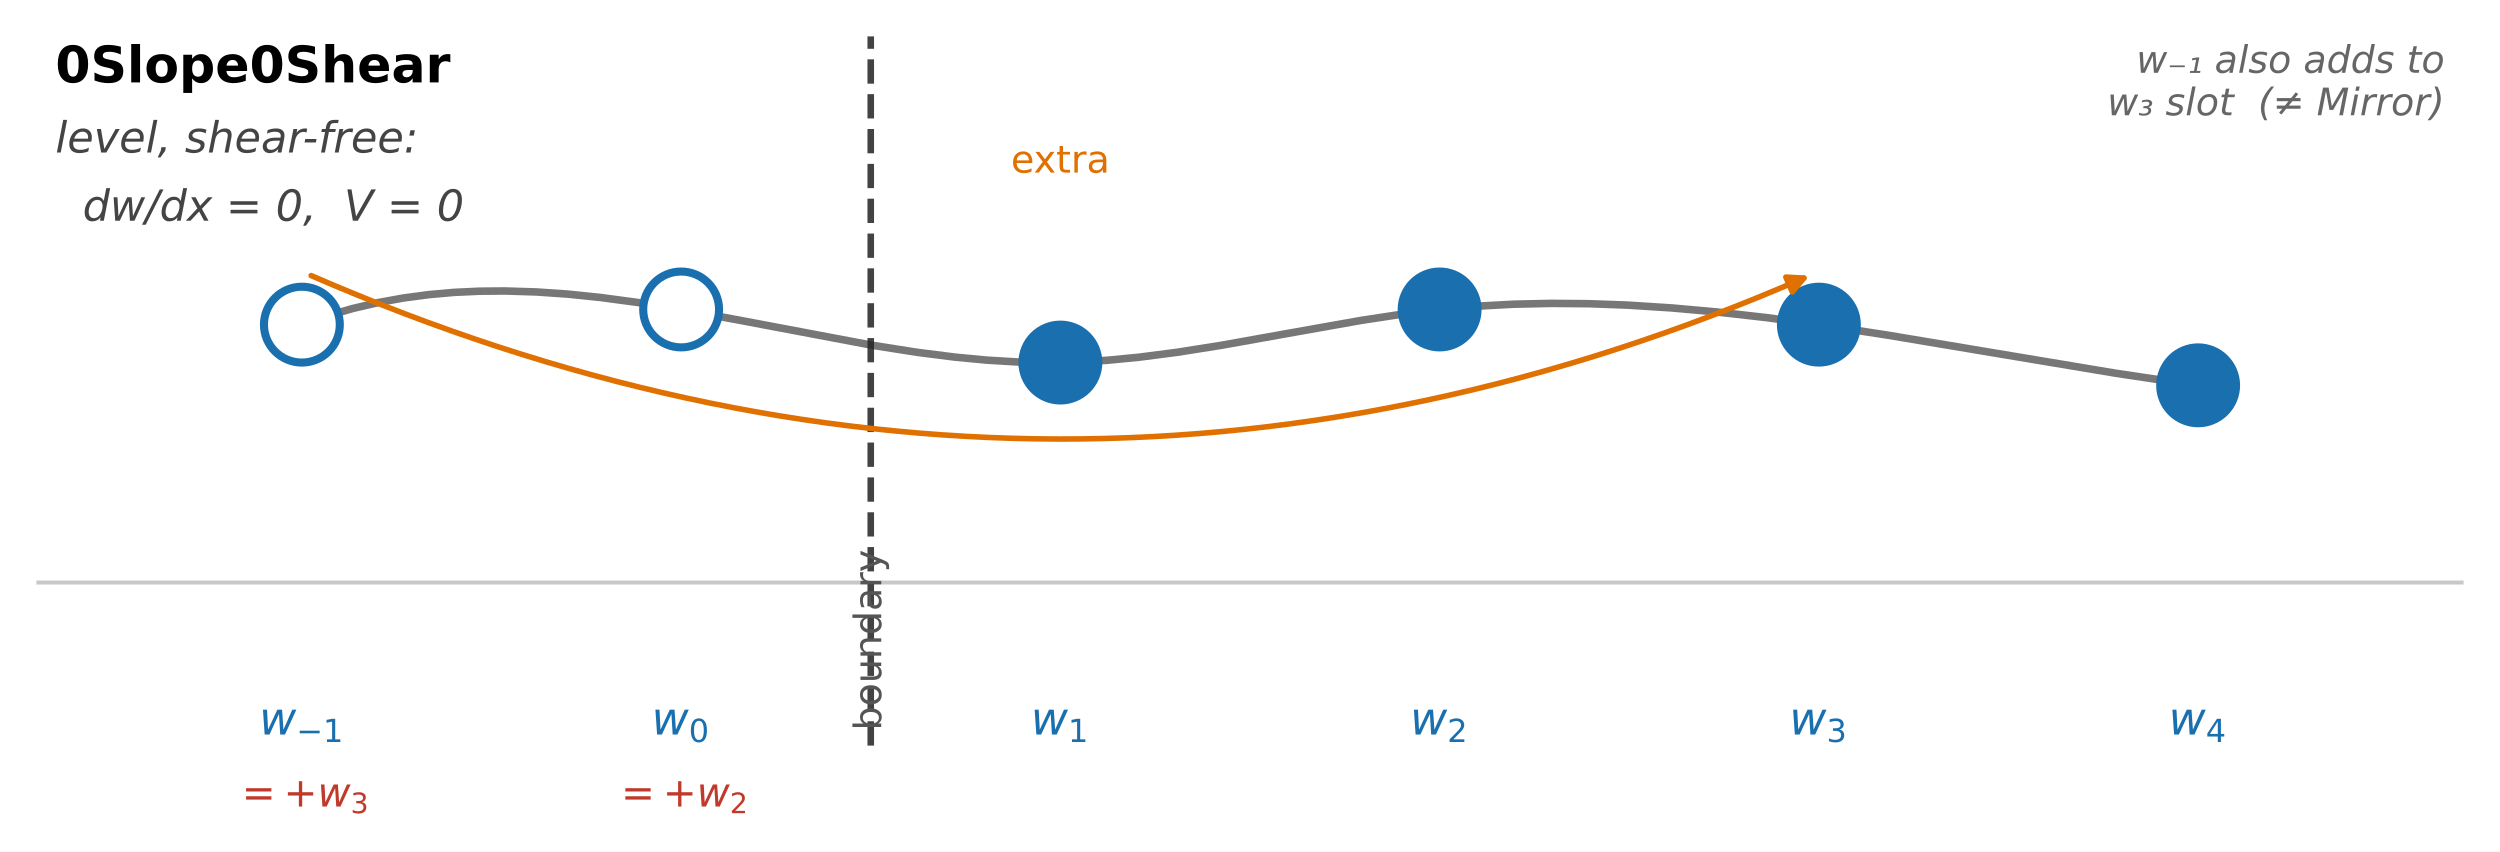
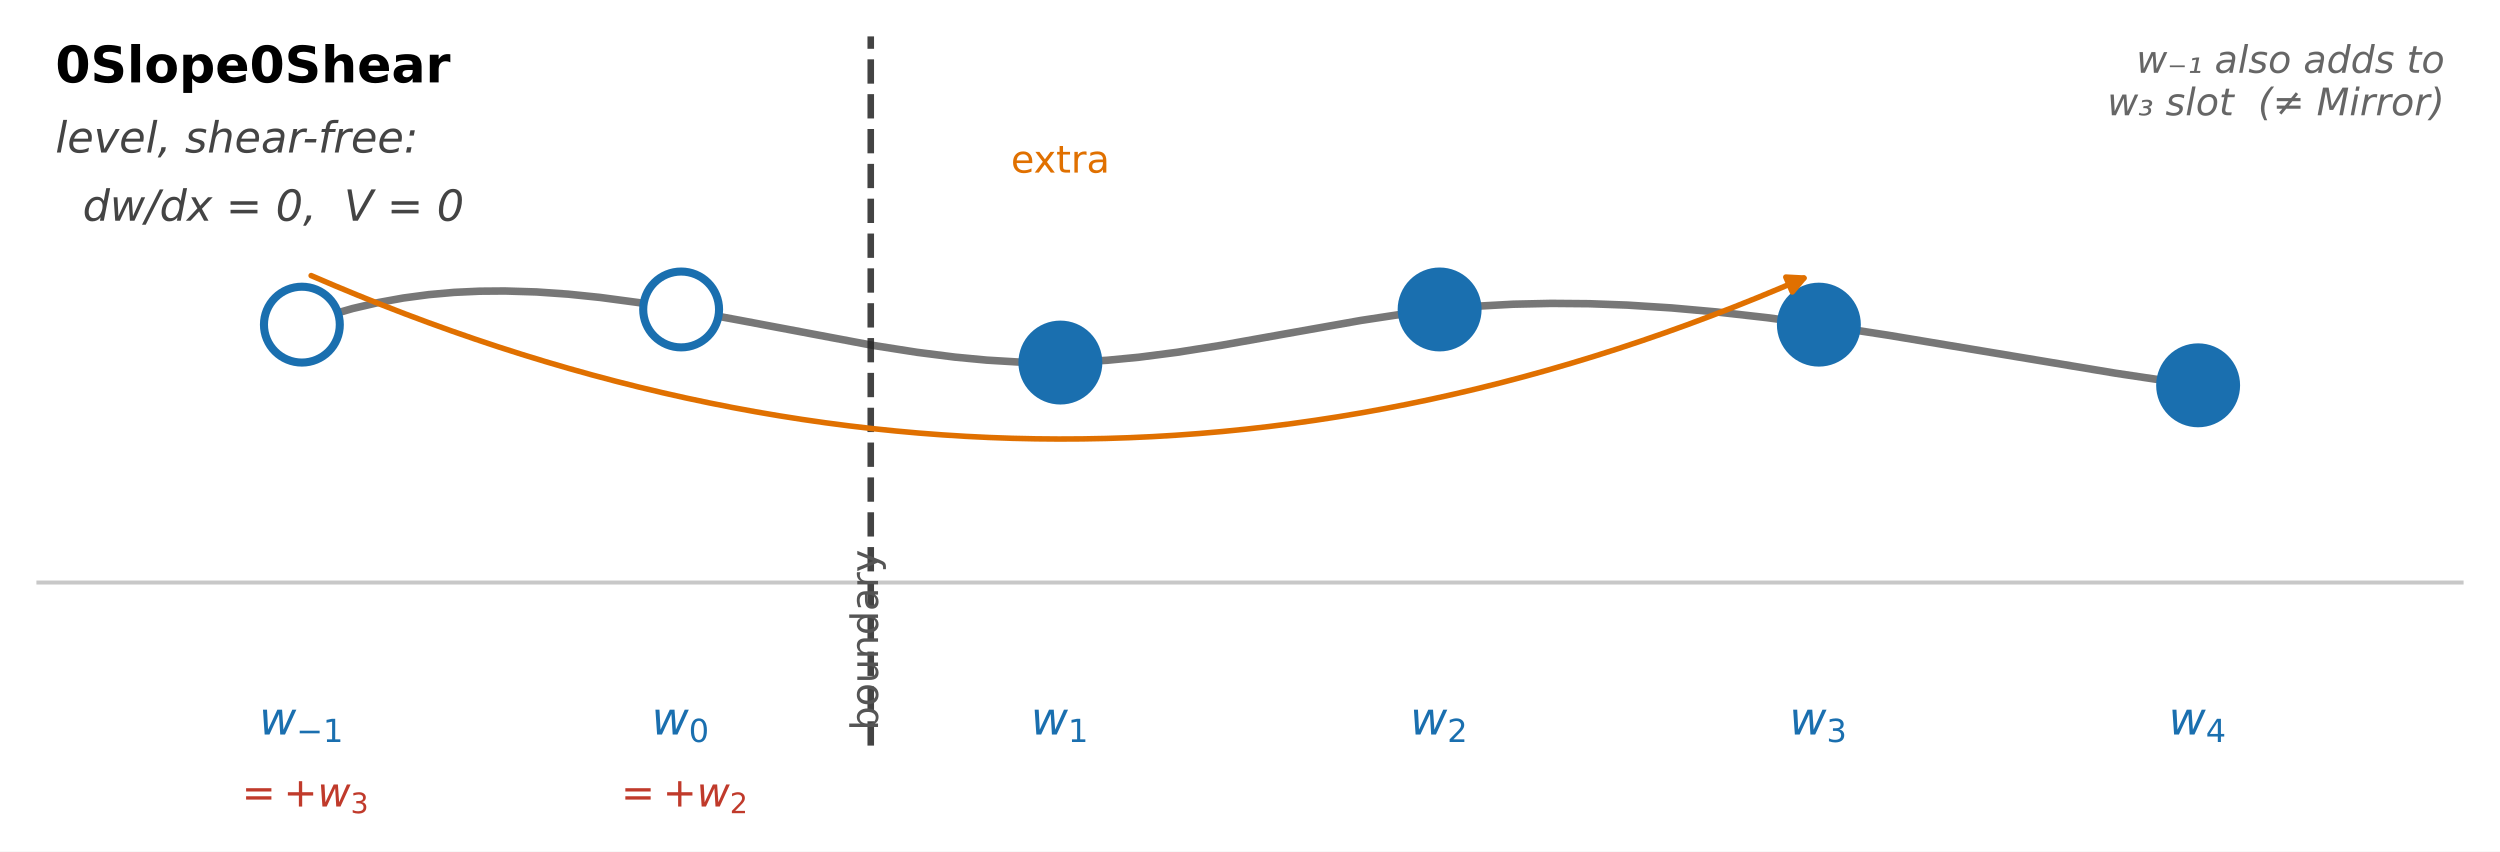
<svg xmlns="http://www.w3.org/2000/svg" xmlns:xlink="http://www.w3.org/1999/xlink" width="494.4pt" height="168.393pt" viewBox="0 0 494.4 168.393" version="1.1">
  <defs>
    <style type="text/css">*{stroke-linejoin: round; stroke-linecap: butt}</style>
  </defs>
  <g id="figure_1">
    <g id="patch_1">
      <path d="M 0 168.393  L 494.4 168.393  L 494.4 0  L 0 0  z " style="fill: #ffffff" />
    </g>
    <g id="axes_1">
      <g id="line2d_1">
-         <path d="M 7.2 115.2  L 487.2 115.2  " clip-path="url(#p62b422bb1d)" style="fill: none; stroke: #c8c8c8; stroke-width: 0.8; stroke-linecap: square" />
+         <path d="M 7.2 115.2  L 487.2 115.2  " clip-path="url(#pb1be2c650e)" style="fill: none; stroke: #c8c8c8; stroke-width: 0.8; stroke-linecap: square" />
      </g>
      <g id="line2d_2">
-         <path d="M 59.7 64.2  L 64.717 62.462  L 69.733 61.016  L 74.75 59.846  L 79.767 58.934  L 84.784 58.265  L 89.8 57.821  L 94.817 57.587  L 99.834 57.545  L 106.105 57.737  L 112.376 58.172  L 118.646 58.817  L 126.172 59.823  L 134.951 61.244  L 146.238 63.326  L 172.576 68.295  L 181.356 69.672  L 188.881 70.627  L 195.152 71.22  L 201.422 71.595  L 207.693 71.719  L 212.71 71.617  L 218.981 71.246  L 225.252 70.643  L 232.777 69.67  L 241.556 68.281  L 254.098 66.038  L 269.148 63.367  L 277.927 62.03  L 285.453 61.121  L 291.723 60.573  L 299.248 60.161  L 306.774 59.997  L 314.299 60.062  L 321.824 60.337  L 330.603 60.897  L 339.382 61.683  L 349.416 62.819  L 360.703 64.345  L 373.245 66.269  L 392.058 69.415  L 418.396 73.811  L 430.937 75.686  L 434.7 76.2  L 434.7 76.2  " clip-path="url(#p62b422bb1d)" style="fill: none; stroke: #555555; stroke-opacity: 0.8; stroke-width: 1.5; stroke-linecap: square" />
+         <path d="M 59.7 64.2  L 64.717 62.462  L 69.733 61.016  L 74.75 59.846  L 79.767 58.934  L 84.784 58.265  L 89.8 57.821  L 94.817 57.587  L 99.834 57.545  L 106.105 57.737  L 112.376 58.172  L 118.646 58.817  L 126.172 59.823  L 134.951 61.244  L 146.238 63.326  L 172.576 68.295  L 181.356 69.672  L 188.881 70.627  L 195.152 71.22  L 201.422 71.595  L 207.693 71.719  L 212.71 71.617  L 218.981 71.246  L 225.252 70.643  L 232.777 69.67  L 241.556 68.281  L 254.098 66.038  L 269.148 63.367  L 277.927 62.03  L 285.453 61.121  L 291.723 60.573  L 299.248 60.161  L 306.774 59.997  L 314.299 60.062  L 321.824 60.337  L 330.603 60.897  L 339.382 61.683  L 349.416 62.819  L 360.703 64.345  L 373.245 66.269  L 392.058 69.415  L 418.396 73.811  L 430.937 75.686  L 434.7 76.2  L 434.7 76.2  " clip-path="url(#pb1be2c650e)" style="fill: none; stroke: #555555; stroke-opacity: 0.8; stroke-width: 1.5; stroke-linecap: square" />
      </g>
      <g id="line2d_3">
-         <path d="M 172.2 147.45  L 172.2 7.2  " clip-path="url(#p62b422bb1d)" style="fill: none; stroke-dasharray: 4.81,2.08; stroke-dashoffset: 0; stroke: #222222; stroke-opacity: 0.85; stroke-width: 1.3" />
+         <path d="M 172.2 147.45  L 172.2 7.2  " clip-path="url(#pb1be2c650e)" style="fill: none; stroke-dasharray: 4.81,2.08; stroke-dashoffset: 0; stroke: #222222; stroke-opacity: 0.85; stroke-width: 1.3" />
      </g>
      <g id="text_1">
-         <g style="fill: #555555" transform="translate(174.2695 144.45) rotate(-90) scale(0.075 -0.075)">
+         <g style="fill: #555555" transform="translate(173.6402 144.45) rotate(-90) scale(0.075 -0.075)">
          <defs>
            <path id="DejaVuSans-62" d="M 3116 1747  Q 3116 2381 2855 2742  Q 2594 3103 2138 3103  Q 1681 3103 1420 2742  Q 1159 2381 1159 1747  Q 1159 1113 1420 752  Q 1681 391 2138 391  Q 2594 391 2855 752  Q 3116 1113 3116 1747  z M 1159 2969  Q 1341 3281 1617 3432  Q 1894 3584 2278 3584  Q 2916 3584 3314 3078  Q 3713 2572 3713 1747  Q 3713 922 3314 415  Q 2916 -91 2278 -91  Q 1894 -91 1617 61  Q 1341 213 1159 525  L 1159 0  L 581 0  L 581 4863  L 1159 4863  L 1159 2969  z " transform="scale(0.015625)" />
            <path id="DejaVuSans-6f" d="M 1959 3097  Q 1497 3097 1228 2736  Q 959 2375 959 1747  Q 959 1119 1226 758  Q 1494 397 1959 397  Q 2419 397 2687 759  Q 2956 1122 2956 1747  Q 2956 2369 2687 2733  Q 2419 3097 1959 3097  z M 1959 3584  Q 2709 3584 3137 3096  Q 3566 2609 3566 1747  Q 3566 888 3137 398  Q 2709 -91 1959 -91  Q 1206 -91 779 398  Q 353 888 353 1747  Q 353 2609 779 3096  Q 1206 3584 1959 3584  z " transform="scale(0.015625)" />
            <path id="DejaVuSans-75" d="M 544 1381  L 544 3500  L 1119 3500  L 1119 1403  Q 1119 906 1312 657  Q 1506 409 1894 409  Q 2359 409 2629 706  Q 2900 1003 2900 1516  L 2900 3500  L 3475 3500  L 3475 0  L 2900 0  L 2900 538  Q 2691 219 2414 64  Q 2138 -91 1772 -91  Q 1169 -91 856 284  Q 544 659 544 1381  z M 1991 3584  L 1991 3584  z " transform="scale(0.015625)" />
            <path id="DejaVuSans-6e" d="M 3513 2113  L 3513 0  L 2938 0  L 2938 2094  Q 2938 2591 2744 2837  Q 2550 3084 2163 3084  Q 1697 3084 1428 2787  Q 1159 2491 1159 1978  L 1159 0  L 581 0  L 581 3500  L 1159 3500  L 1159 2956  Q 1366 3272 1645 3428  Q 1925 3584 2291 3584  Q 2894 3584 3203 3211  Q 3513 2838 3513 2113  z " transform="scale(0.015625)" />
            <path id="DejaVuSans-64" d="M 2906 2969  L 2906 4863  L 3481 4863  L 3481 0  L 2906 0  L 2906 525  Q 2725 213 2448 61  Q 2172 -91 1784 -91  Q 1150 -91 751 415  Q 353 922 353 1747  Q 353 2572 751 3078  Q 1150 3584 1784 3584  Q 2172 3584 2448 3432  Q 2725 3281 2906 2969  z M 947 1747  Q 947 1113 1208 752  Q 1469 391 1925 391  Q 2381 391 2643 752  Q 2906 1113 2906 1747  Q 2906 2381 2643 2742  Q 2381 3103 1925 3103  Q 1469 3103 1208 2742  Q 947 2381 947 1747  z " transform="scale(0.015625)" />
            <path id="DejaVuSans-61" d="M 2194 1759  Q 1497 1759 1228 1600  Q 959 1441 959 1056  Q 959 750 1161 570  Q 1363 391 1709 391  Q 2188 391 2477 730  Q 2766 1069 2766 1631  L 2766 1759  L 2194 1759  z M 3341 1997  L 3341 0  L 2766 0  L 2766 531  Q 2569 213 2275 61  Q 1981 -91 1556 -91  Q 1019 -91 701 211  Q 384 513 384 1019  Q 384 1609 779 1909  Q 1175 2209 1959 2209  L 2766 2209  L 2766 2266  Q 2766 2663 2505 2880  Q 2244 3097 1772 3097  Q 1472 3097 1187 3025  Q 903 2953 641 2809  L 641 3341  Q 956 3463 1253 3523  Q 1550 3584 1831 3584  Q 2591 3584 2966 3190  Q 3341 2797 3341 1997  z " transform="scale(0.015625)" />
            <path id="DejaVuSans-72" d="M 2631 2963  Q 2534 3019 2420 3045  Q 2306 3072 2169 3072  Q 1681 3072 1420 2755  Q 1159 2438 1159 1844  L 1159 0  L 581 0  L 581 3500  L 1159 3500  L 1159 2956  Q 1341 3275 1631 3429  Q 1922 3584 2338 3584  Q 2397 3584 2469 3576  Q 2541 3569 2628 3553  L 2631 2963  z " transform="scale(0.015625)" />
            <path id="DejaVuSans-79" d="M 2059 -325  Q 1816 -950 1584 -1140  Q 1353 -1331 966 -1331  L 506 -1331  L 506 -850  L 844 -850  Q 1081 -850 1212 -737  Q 1344 -625 1503 -206  L 1606 56  L 191 3500  L 800 3500  L 1894 763  L 2988 3500  L 3597 3500  L 2059 -325  z " transform="scale(0.015625)" />
          </defs>
          <use xlink:href="#DejaVuSans-62" />
          <use xlink:href="#DejaVuSans-6f" transform="translate(63.47656 0)" />
          <use xlink:href="#DejaVuSans-75" transform="translate(124.6582 0)" />
          <use xlink:href="#DejaVuSans-6e" transform="translate(188.0371 0)" />
          <use xlink:href="#DejaVuSans-64" transform="translate(251.416 0)" />
          <use xlink:href="#DejaVuSans-61" transform="translate(314.8926 0)" />
          <use xlink:href="#DejaVuSans-72" transform="translate(376.1719 0)" />
          <use xlink:href="#DejaVuSans-79" transform="translate(417.2852 0)" />
        </g>
      </g>
      <g id="text_2">
        <g style="fill: #e07000" transform="translate(199.9289 34.14023) scale(0.075 -0.075)">
          <defs>
            <path id="DejaVuSans-65" d="M 3597 1894  L 3597 1613  L 953 1613  Q 991 1019 1311 708  Q 1631 397 2203 397  Q 2534 397 2845 478  Q 3156 559 3463 722  L 3463 178  Q 3153 47 2828 -22  Q 2503 -91 2169 -91  Q 1331 -91 842 396  Q 353 884 353 1716  Q 353 2575 817 3079  Q 1281 3584 2069 3584  Q 2775 3584 3186 3129  Q 3597 2675 3597 1894  z M 3022 2063  Q 3016 2534 2758 2815  Q 2500 3097 2075 3097  Q 1594 3097 1305 2825  Q 1016 2553 972 2059  L 3022 2063  z " transform="scale(0.015625)" />
            <path id="DejaVuSans-78" d="M 3513 3500  L 2247 1797  L 3578 0  L 2900 0  L 1881 1375  L 863 0  L 184 0  L 1544 1831  L 300 3500  L 978 3500  L 1906 2253  L 2834 3500  L 3513 3500  z " transform="scale(0.015625)" />
            <path id="DejaVuSans-74" d="M 1172 4494  L 1172 3500  L 2356 3500  L 2356 3053  L 1172 3053  L 1172 1153  Q 1172 725 1289 603  Q 1406 481 1766 481  L 2356 481  L 2356 0  L 1766 0  Q 1100 0 847 248  Q 594 497 594 1153  L 594 3053  L 172 3053  L 172 3500  L 594 3500  L 594 4494  L 1172 4494  z " transform="scale(0.015625)" />
          </defs>
          <use xlink:href="#DejaVuSans-65" />
          <use xlink:href="#DejaVuSans-78" transform="translate(59.77344 0)" />
          <use xlink:href="#DejaVuSans-74" transform="translate(118.9531 0)" />
          <use xlink:href="#DejaVuSans-72" transform="translate(158.1621 0)" />
          <use xlink:href="#DejaVuSans-61" transform="translate(199.2754 0)" />
        </g>
      </g>
      <g id="text_3">
        <g style="fill: #1a6faf" transform="translate(51.24 145.2886) scale(0.09 -0.09)">
          <defs>
            <path id="DejaVuSans-Oblique-77" d="M 544 3500  L 1113 3500  L 1259 684  L 2566 3500  L 3231 3500  L 3425 684  L 4666 3500  L 5241 3500  L 3641 0  L 2969 0  L 2797 2900  L 1459 0  L 781 0  L 544 3500  z " transform="scale(0.015625)" />
            <path id="DejaVuSans-2212" d="M 678 2272  L 4684 2272  L 4684 1741  L 678 1741  L 678 2272  z " transform="scale(0.015625)" />
            <path id="DejaVuSans-31" d="M 794 531  L 1825 531  L 1825 4091  L 703 3866  L 703 4441  L 1819 4666  L 2450 4666  L 2450 531  L 3481 531  L 3481 0  L 794 0  L 794 531  z " transform="scale(0.015625)" />
          </defs>
          <use xlink:href="#DejaVuSans-Oblique-77" transform="translate(0 0.3125)" />
          <use xlink:href="#DejaVuSans-2212" transform="translate(81.78711 -16.09375) scale(0.7)" />
          <use xlink:href="#DejaVuSans-31" transform="translate(140.4395 -16.09375) scale(0.7)" />
        </g>
      </g>
      <g id="text_4">
        <g style="fill: #c03a2b" transform="translate(46.26 159.5288) scale(0.08 -0.08)">
          <defs>
            <path id="DejaVuSans-3d" d="M 678 2906  L 4684 2906  L 4684 2381  L 678 2381  L 678 2906  z M 678 1631  L 4684 1631  L 4684 1100  L 678 1100  L 678 1631  z " transform="scale(0.015625)" />
            <path id="DejaVuSans-2b" d="M 2944 4013  L 2944 2272  L 4684 2272  L 4684 1741  L 2944 1741  L 2944 0  L 2419 0  L 2419 1741  L 678 1741  L 678 2272  L 2419 2272  L 2419 4013  L 2944 4013  z " transform="scale(0.015625)" />
            <path id="DejaVuSans-33" d="M 2597 2516  Q 3050 2419 3304 2112  Q 3559 1806 3559 1356  Q 3559 666 3084 287  Q 2609 -91 1734 -91  Q 1441 -91 1130 -33  Q 819 25 488 141  L 488 750  Q 750 597 1062 519  Q 1375 441 1716 441  Q 2309 441 2620 675  Q 2931 909 2931 1356  Q 2931 1769 2642 2001  Q 2353 2234 1838 2234  L 1294 2234  L 1294 2753  L 1863 2753  Q 2328 2753 2575 2939  Q 2822 3125 2822 3475  Q 2822 3834 2567 4026  Q 2313 4219 1838 4219  Q 1578 4219 1281 4162  Q 984 4106 628 3988  L 628 4550  Q 988 4650 1302 4700  Q 1616 4750 1894 4750  Q 2613 4750 3031 4423  Q 3450 4097 3450 3541  Q 3450 3153 3228 2886  Q 3006 2619 2597 2516  z " transform="scale(0.015625)" />
          </defs>
          <use xlink:href="#DejaVuSans-3d" transform="translate(19.48242 0.296875)" />
          <use xlink:href="#DejaVuSans-2b" transform="translate(122.7539 0.296875)" />
          <use xlink:href="#DejaVuSans-Oblique-77" transform="translate(206.543 0.296875)" />
          <use xlink:href="#DejaVuSans-33" transform="translate(288.3301 -16.10938) scale(0.7)" />
        </g>
      </g>
      <g id="text_5">
        <g style="fill: #1a6faf" transform="translate(128.85 145.2886) scale(0.09 -0.09)">
          <defs>
            <path id="DejaVuSans-30" d="M 2034 4250  Q 1547 4250 1301 3770  Q 1056 3291 1056 2328  Q 1056 1369 1301 889  Q 1547 409 2034 409  Q 2525 409 2770 889  Q 3016 1369 3016 2328  Q 3016 3291 2770 3770  Q 2525 4250 2034 4250  z M 2034 4750  Q 2819 4750 3233 4129  Q 3647 3509 3647 2328  Q 3647 1150 3233 529  Q 2819 -91 2034 -91  Q 1250 -91 836 529  Q 422 1150 422 2328  Q 422 3509 836 4129  Q 1250 4750 2034 4750  z " transform="scale(0.015625)" />
          </defs>
          <use xlink:href="#DejaVuSans-Oblique-77" transform="translate(0 0.3125)" />
          <use xlink:href="#DejaVuSans-30" transform="translate(81.78711 -16.09375) scale(0.7)" />
        </g>
      </g>
      <g id="text_6">
        <g style="fill: #c03a2b" transform="translate(121.26 159.5288) scale(0.08 -0.08)">
          <defs>
            <path id="DejaVuSans-32" d="M 1228 531  L 3431 531  L 3431 0  L 469 0  L 469 531  Q 828 903 1448 1529  Q 2069 2156 2228 2338  Q 2531 2678 2651 2914  Q 2772 3150 2772 3378  Q 2772 3750 2511 3984  Q 2250 4219 1831 4219  Q 1534 4219 1204 4116  Q 875 4013 500 3803  L 500 4441  Q 881 4594 1212 4672  Q 1544 4750 1819 4750  Q 2544 4750 2975 4387  Q 3406 4025 3406 3419  Q 3406 3131 3298 2873  Q 3191 2616 2906 2266  Q 2828 2175 2409 1742  Q 1991 1309 1228 531  z " transform="scale(0.015625)" />
          </defs>
          <use xlink:href="#DejaVuSans-3d" transform="translate(19.48242 0.296875)" />
          <use xlink:href="#DejaVuSans-2b" transform="translate(122.7539 0.296875)" />
          <use xlink:href="#DejaVuSans-Oblique-77" transform="translate(206.543 0.296875)" />
          <use xlink:href="#DejaVuSans-32" transform="translate(288.3301 -16.10938) scale(0.7)" />
        </g>
      </g>
      <g id="text_7">
        <g style="fill: #1a6faf" transform="translate(203.85 145.2886) scale(0.09 -0.09)">
          <use xlink:href="#DejaVuSans-Oblique-77" transform="translate(0 0.3125)" />
          <use xlink:href="#DejaVuSans-31" transform="translate(81.78711 -16.09375) scale(0.7)" />
        </g>
      </g>
      <g id="text_8">
        <g style="fill: #1a6faf" transform="translate(278.85 145.2886) scale(0.09 -0.09)">
          <use xlink:href="#DejaVuSans-Oblique-77" transform="translate(0 0.3125)" />
          <use xlink:href="#DejaVuSans-32" transform="translate(81.78711 -16.09375) scale(0.7)" />
        </g>
      </g>
      <g id="text_9">
        <g style="fill: #1a6faf" transform="translate(353.85 145.2886) scale(0.09 -0.09)">
          <use xlink:href="#DejaVuSans-Oblique-77" transform="translate(0 0.3125)" />
          <use xlink:href="#DejaVuSans-33" transform="translate(81.78711 -16.09375) scale(0.7)" />
        </g>
      </g>
      <g id="text_10">
        <g style="fill: #1a6faf" transform="translate(428.85 145.2886) scale(0.09 -0.09)">
          <defs>
            <path id="DejaVuSans-34" d="M 2419 4116  L 825 1625  L 2419 1625  L 2419 4116  z M 2253 4666  L 3047 4666  L 3047 1625  L 3713 1625  L 3713 1100  L 3047 1100  L 3047 0  L 2419 0  L 2419 1100  L 313 1100  L 313 1709  L 2253 4666  z " transform="scale(0.015625)" />
          </defs>
          <use xlink:href="#DejaVuSans-Oblique-77" transform="translate(0 0.3125)" />
          <use xlink:href="#DejaVuSans-34" transform="translate(81.78711 -16.09375) scale(0.7)" />
        </g>
      </g>
      <g id="text_11">
        <g transform="translate(10.95 16.29844) scale(0.1 -0.1)">
          <defs>
            <path id="DejaVuSans-Bold-30" d="M 2944 2338  Q 2944 3213 2780 3570  Q 2616 3928 2228 3928  Q 1841 3928 1675 3570  Q 1509 3213 1509 2338  Q 1509 1453 1675 1090  Q 1841 728 2228 728  Q 2613 728 2778 1090  Q 2944 1453 2944 2338  z M 4147 2328  Q 4147 1169 3647 539  Q 3147 -91 2228 -91  Q 1306 -91 806 539  Q 306 1169 306 2328  Q 306 3491 806 4120  Q 1306 4750 2228 4750  Q 3147 4750 3647 4120  Q 4147 3491 4147 2328  z " transform="scale(0.015625)" />
            <path id="DejaVuSans-Bold-53" d="M 3834 4519  L 3834 3531  Q 3450 3703 3084 3790  Q 2719 3878 2394 3878  Q 1963 3878 1756 3759  Q 1550 3641 1550 3391  Q 1550 3203 1689 3098  Q 1828 2994 2194 2919  L 2706 2816  Q 3484 2659 3812 2340  Q 4141 2022 4141 1434  Q 4141 663 3683 286  Q 3225 -91 2284 -91  Q 1841 -91 1394 -6  Q 947 78 500 244  L 500 1259  Q 947 1022 1364 901  Q 1781 781 2169 781  Q 2563 781 2772 912  Q 2981 1044 2981 1288  Q 2981 1506 2839 1625  Q 2697 1744 2272 1838  L 1806 1941  Q 1106 2091 782 2419  Q 459 2747 459 3303  Q 459 4000 909 4375  Q 1359 4750 2203 4750  Q 2588 4750 2994 4692  Q 3400 4634 3834 4519  z " transform="scale(0.015625)" />
            <path id="DejaVuSans-Bold-6c" d="M 538 4863  L 1656 4863  L 1656 0  L 538 0  L 538 4863  z " transform="scale(0.015625)" />
            <path id="DejaVuSans-Bold-6f" d="M 2203 2784  Q 1831 2784 1636 2517  Q 1441 2250 1441 1747  Q 1441 1244 1636 976  Q 1831 709 2203 709  Q 2569 709 2762 976  Q 2956 1244 2956 1747  Q 2956 2250 2762 2517  Q 2569 2784 2203 2784  z M 2203 3584  Q 3106 3584 3614 3096  Q 4122 2609 4122 1747  Q 4122 884 3614 396  Q 3106 -91 2203 -91  Q 1297 -91 786 396  Q 275 884 275 1747  Q 275 2609 786 3096  Q 1297 3584 2203 3584  z " transform="scale(0.015625)" />
            <path id="DejaVuSans-Bold-70" d="M 1656 506  L 1656 -1331  L 538 -1331  L 538 3500  L 1656 3500  L 1656 2988  Q 1888 3294 2169 3439  Q 2450 3584 2816 3584  Q 3463 3584 3878 3070  Q 4294 2556 4294 1747  Q 4294 938 3878 423  Q 3463 -91 2816 -91  Q 2450 -91 2169 54  Q 1888 200 1656 506  z M 2400 2772  Q 2041 2772 1848 2508  Q 1656 2244 1656 1747  Q 1656 1250 1848 986  Q 2041 722 2400 722  Q 2759 722 2948 984  Q 3138 1247 3138 1747  Q 3138 2247 2948 2509  Q 2759 2772 2400 2772  z " transform="scale(0.015625)" />
            <path id="DejaVuSans-Bold-65" d="M 4031 1759  L 4031 1441  L 1416 1441  Q 1456 1047 1700 850  Q 1944 653 2381 653  Q 2734 653 3104 758  Q 3475 863 3866 1075  L 3866 213  Q 3469 63 3072 -14  Q 2675 -91 2278 -91  Q 1328 -91 801 392  Q 275 875 275 1747  Q 275 2603 792 3093  Q 1309 3584 2216 3584  Q 3041 3584 3536 3087  Q 4031 2591 4031 1759  z M 2881 2131  Q 2881 2450 2695 2645  Q 2509 2841 2209 2841  Q 1884 2841 1681 2658  Q 1478 2475 1428 2131  L 2881 2131  z " transform="scale(0.015625)" />
            <path id="DejaVuSans-Bold-68" d="M 4056 2131  L 4056 0  L 2931 0  L 2931 347  L 2931 1625  Q 2931 2084 2911 2256  Q 2891 2428 2841 2509  Q 2775 2619 2662 2680  Q 2550 2741 2406 2741  Q 2056 2741 1856 2470  Q 1656 2200 1656 1722  L 1656 0  L 538 0  L 538 4863  L 1656 4863  L 1656 2988  Q 1909 3294 2193 3439  Q 2478 3584 2822 3584  Q 3428 3584 3742 3212  Q 4056 2841 4056 2131  z " transform="scale(0.015625)" />
            <path id="DejaVuSans-Bold-61" d="M 2106 1575  Q 1756 1575 1579 1456  Q 1403 1338 1403 1106  Q 1403 894 1545 773  Q 1688 653 1941 653  Q 2256 653 2472 879  Q 2688 1106 2688 1447  L 2688 1575  L 2106 1575  z M 3816 1997  L 3816 0  L 2688 0  L 2688 519  Q 2463 200 2181 54  Q 1900 -91 1497 -91  Q 953 -91 614 226  Q 275 544 275 1050  Q 275 1666 698 1953  Q 1122 2241 2028 2241  L 2688 2241  L 2688 2328  Q 2688 2594 2478 2717  Q 2269 2841 1825 2841  Q 1466 2841 1156 2769  Q 847 2697 581 2553  L 581 3406  Q 941 3494 1303 3539  Q 1666 3584 2028 3584  Q 2975 3584 3395 3211  Q 3816 2838 3816 1997  z " transform="scale(0.015625)" />
            <path id="DejaVuSans-Bold-72" d="M 3138 2547  Q 2991 2616 2845 2648  Q 2700 2681 2553 2681  Q 2122 2681 1889 2404  Q 1656 2128 1656 1613  L 1656 0  L 538 0  L 538 3500  L 1656 3500  L 1656 2925  Q 1872 3269 2151 3426  Q 2431 3584 2822 3584  Q 2878 3584 2943 3579  Q 3009 3575 3134 3559  L 3138 2547  z " transform="scale(0.015625)" />
          </defs>
          <use xlink:href="#DejaVuSans-Bold-30" />
          <use xlink:href="#DejaVuSans-Bold-53" transform="translate(69.58008 0)" />
          <use xlink:href="#DejaVuSans-Bold-6c" transform="translate(141.6016 0)" />
          <use xlink:href="#DejaVuSans-Bold-6f" transform="translate(175.8789 0)" />
          <use xlink:href="#DejaVuSans-Bold-70" transform="translate(244.5801 0)" />
          <use xlink:href="#DejaVuSans-Bold-65" transform="translate(316.1621 0)" />
          <use xlink:href="#DejaVuSans-Bold-30" transform="translate(383.9844 0)" />
          <use xlink:href="#DejaVuSans-Bold-53" transform="translate(453.5645 0)" />
          <use xlink:href="#DejaVuSans-Bold-68" transform="translate(525.5859 0)" />
          <use xlink:href="#DejaVuSans-Bold-65" transform="translate(596.7773 0)" />
          <use xlink:href="#DejaVuSans-Bold-61" transform="translate(664.5996 0)" />
          <use xlink:href="#DejaVuSans-Bold-72" transform="translate(732.0801 0)" />
        </g>
      </g>
      <g id="text_12">
        <g style="fill: #444444" transform="translate(10.95 30.15867) scale(0.085 -0.085)">
          <defs>
            <path id="DejaVuSans-Oblique-6c" d="M 1172 4863  L 1747 4863  L 800 0  L 225 0  L 1172 4863  z " transform="scale(0.015625)" />
            <path id="DejaVuSans-Oblique-65" d="M 3078 2063  Q 3088 2113 3092 2166  Q 3097 2219 3097 2272  Q 3097 2653 2873 2875  Q 2650 3097 2266 3097  Q 1838 3097 1509 2826  Q 1181 2556 1013 2059  L 3078 2063  z M 3578 1613  L 903 1613  Q 884 1494 878 1425  Q 872 1356 872 1306  Q 872 872 1139 634  Q 1406 397 1894 397  Q 2269 397 2603 481  Q 2938 566 3225 728  L 3116 159  Q 2806 34 2476 -28  Q 2147 -91 1806 -91  Q 1078 -91 686 257  Q 294 606 294 1247  Q 294 1794 489 2264  Q 684 2734 1063 3103  Q 1306 3334 1642 3459  Q 1978 3584 2356 3584  Q 2950 3584 3301 3228  Q 3653 2872 3653 2272  Q 3653 2128 3634 1964  Q 3616 1800 3578 1613  z " transform="scale(0.015625)" />
            <path id="DejaVuSans-Oblique-76" d="M 459 3500  L 1069 3500  L 1581 525  L 3256 3500  L 3866 3500  L 1875 0  L 1100 0  L 459 3500  z " transform="scale(0.015625)" />
            <path id="DejaVuSans-Oblique-2c" d="M 575 794  L 1234 794  L 1131 256  L 422 -744  L 19 -744  L 469 256  L 575 794  z " transform="scale(0.015625)" />
            <path id="DejaVuSans-Oblique-20" transform="scale(0.015625)" />
            <path id="DejaVuSans-Oblique-73" d="M 3200 3397  L 3091 2853  Q 2863 2978 2609 3040  Q 2356 3103 2088 3103  Q 1634 3103 1373 2948  Q 1113 2794 1113 2528  Q 1113 2219 1719 2053  Q 1766 2041 1788 2034  L 1972 1978  Q 2547 1819 2739 1644  Q 2931 1469 2931 1166  Q 2931 609 2489 259  Q 2047 -91 1331 -91  Q 1053 -91 747 -37  Q 441 16 72 128  L 184 722  Q 500 559 806 475  Q 1113 391 1394 391  Q 1816 391 2080 572  Q 2344 753 2344 1031  Q 2344 1331 1650 1516  L 1591 1531  L 1394 1581  Q 956 1697 753 1886  Q 550 2075 550 2369  Q 550 2928 970 3256  Q 1391 3584 2113 3584  Q 2397 3584 2667 3537  Q 2938 3491 3200 3397  z " transform="scale(0.015625)" />
            <path id="DejaVuSans-Oblique-68" d="M 3566 2113  L 3156 0  L 2578 0  L 2988 2091  Q 3016 2238 3031 2350  Q 3047 2463 3047 2528  Q 3047 2791 2881 2937  Q 2716 3084 2419 3084  Q 1956 3084 1617 2771  Q 1278 2459 1178 1941  L 800 0  L 225 0  L 1172 4863  L 1747 4863  L 1375 2950  Q 1594 3244 1934 3414  Q 2275 3584 2650 3584  Q 3113 3584 3367 3334  Q 3622 3084 3622 2631  Q 3622 2519 3608 2391  Q 3594 2263 3566 2113  z " transform="scale(0.015625)" />
            <path id="DejaVuSans-Oblique-61" d="M 3438 1997  L 3047 0  L 2472 0  L 2578 531  Q 2325 219 2001 64  Q 1678 -91 1281 -91  Q 834 -91 548 182  Q 263 456 263 884  Q 263 1497 752 1853  Q 1241 2209 2100 2209  L 2900 2209  L 2931 2363  Q 2938 2388 2941 2417  Q 2944 2447 2944 2509  Q 2944 2788 2717 2942  Q 2491 3097 2081 3097  Q 1800 3097 1504 3025  Q 1209 2953 897 2809  L 997 3341  Q 1322 3463 1633 3523  Q 1944 3584 2234 3584  Q 2853 3584 3176 3315  Q 3500 3047 3500 2534  Q 3500 2431 3484 2292  Q 3469 2153 3438 1997  z M 2816 1759  L 2241 1759  Q 1534 1759 1195 1570  Q 856 1381 856 984  Q 856 709 1029 553  Q 1203 397 1509 397  Q 1978 397 2328 733  Q 2678 1069 2791 1631  L 2816 1759  z " transform="scale(0.015625)" />
            <path id="DejaVuSans-Oblique-72" d="M 2853 2969  Q 2766 3016 2653 3041  Q 2541 3066 2413 3066  Q 1953 3066 1609 2717  Q 1266 2369 1153 1784  L 800 0  L 225 0  L 909 3500  L 1484 3500  L 1375 2956  Q 1603 3259 1920 3421  Q 2238 3584 2597 3584  Q 2691 3584 2781 3573  Q 2872 3563 2963 3538  L 2853 2969  z " transform="scale(0.015625)" />
            <path id="DejaVuSans-Oblique-2d" d="M 391 2009  L 2075 2009  L 1978 1497  L 288 1497  L 391 2009  z " transform="scale(0.015625)" />
            <path id="DejaVuSans-Oblique-66" d="M 3059 4863  L 2969 4384  L 2419 4384  Q 2106 4384 1964 4261  Q 1822 4138 1753 3809  L 1691 3500  L 2638 3500  L 2553 3053  L 1606 3053  L 1013 0  L 434 0  L 1031 3053  L 481 3053  L 563 3500  L 1113 3500  L 1159 3744  Q 1278 4363 1576 4613  Q 1875 4863 2516 4863  L 3059 4863  z " transform="scale(0.015625)" />
            <path id="DejaVuSans-Oblique-3a" d="M 978 3309  L 1638 3309  L 1484 2516  L 825 2516  L 978 3309  z M 488 794  L 1147 794  L 991 0  L 331 0  L 488 794  z " transform="scale(0.015625)" />
          </defs>
          <use xlink:href="#DejaVuSans-Oblique-6c" />
          <use xlink:href="#DejaVuSans-Oblique-65" transform="translate(27.7832 0)" />
          <use xlink:href="#DejaVuSans-Oblique-76" transform="translate(89.30664 0)" />
          <use xlink:href="#DejaVuSans-Oblique-65" transform="translate(148.4863 0)" />
          <use xlink:href="#DejaVuSans-Oblique-6c" transform="translate(210.0098 0)" />
          <use xlink:href="#DejaVuSans-Oblique-2c" transform="translate(237.793 0)" />
          <use xlink:href="#DejaVuSans-Oblique-20" transform="translate(269.5801 0)" />
          <use xlink:href="#DejaVuSans-Oblique-73" transform="translate(301.3672 0)" />
          <use xlink:href="#DejaVuSans-Oblique-68" transform="translate(353.4668 0)" />
          <use xlink:href="#DejaVuSans-Oblique-65" transform="translate(416.8457 0)" />
          <use xlink:href="#DejaVuSans-Oblique-61" transform="translate(478.3691 0)" />
          <use xlink:href="#DejaVuSans-Oblique-72" transform="translate(539.6484 0)" />
          <use xlink:href="#DejaVuSans-Oblique-2d" transform="translate(575.2617 0)" />
          <use xlink:href="#DejaVuSans-Oblique-66" transform="translate(611.3457 0)" />
          <use xlink:href="#DejaVuSans-Oblique-72" transform="translate(646.5508 0)" />
          <use xlink:href="#DejaVuSans-Oblique-65" transform="translate(687.6641 0)" />
          <use xlink:href="#DejaVuSans-Oblique-65" transform="translate(749.1875 0)" />
          <use xlink:href="#DejaVuSans-Oblique-3a" transform="translate(810.7109 0)" />
        </g>
      </g>
      <g id="text_13">
        <g style="fill: #444444" transform="translate(10.95 43.65867) scale(0.085 -0.085)">
          <defs>
            <path id="DejaVuSans-Oblique-64" d="M 2675 525  Q 2444 222 2128 65  Q 1813 -91 1428 -91  Q 903 -91 598 267  Q 294 625 294 1247  Q 294 1766 478 2236  Q 663 2706 1013 3078  Q 1244 3325 1534 3454  Q 1825 3584 2144 3584  Q 2481 3584 2739 3421  Q 2997 3259 3138 2956  L 3513 4863  L 4091 4863  L 3144 0  L 2566 0  L 2675 525  z M 891 1350  Q 891 897 1095 644  Q 1300 391 1663 391  Q 1931 391 2161 520  Q 2391 650 2566 903  Q 2750 1166 2856 1509  Q 2963 1853 2963 2188  Q 2963 2622 2758 2865  Q 2553 3109 2194 3109  Q 1922 3109 1687 2981  Q 1453 2853 1288 2613  Q 1106 2353 998 2009  Q 891 1666 891 1350  z " transform="scale(0.015625)" />
            <path id="DejaVuSans-Oblique-2f" d="M 2175 4666  L 2731 4666  L 84 -594  L -469 -594  L 2175 4666  z " transform="scale(0.015625)" />
            <path id="DejaVuSans-Oblique-78" d="M 3841 3500  L 2234 1784  L 3219 0  L 2559 0  L 1819 1388  L 531 0  L -166 0  L 1556 1844  L 641 3500  L 1300 3500  L 1972 2234  L 3144 3500  L 3841 3500  z " transform="scale(0.015625)" />
            <path id="DejaVuSans-Oblique-3d" d="M 678 2906  L 4684 2906  L 4684 2381  L 678 2381  L 678 2906  z M 678 1631  L 4684 1631  L 4684 1100  L 678 1100  L 678 1631  z " transform="scale(0.015625)" />
            <path id="DejaVuSans-Oblique-30" d="M 2444 4750  Q 3078 4750 3414 4328  Q 3750 3906 3750 3116  Q 3750 2516 3592 1923  Q 3434 1331 3150 863  Q 2859 394 2467 151  Q 2075 -91 1600 -91  Q 988 -91 653 334  Q 319 759 319 1544  Q 319 2138 480 2733  Q 641 3328 928 3794  Q 1216 4263 1602 4506  Q 1988 4750 2444 4750  z M 2406 4250  Q 2169 4250 1955 4123  Q 1741 3997 1569 3750  Q 1281 3338 1111 2720  Q 941 2103 941 1453  Q 941 938 1123 673  Q 1306 409 1663 409  Q 1913 409 2125 536  Q 2338 663 2509 909  Q 2794 1319 2961 1936  Q 3128 2553 3128 3206  Q 3128 3722 2945 3986  Q 2763 4250 2406 4250  z " transform="scale(0.015625)" />
            <path id="DejaVuSans-Oblique-56" d="M 1319 0  L 500 4666  L 1119 4666  L 1797 653  L 4063 4666  L 4750 4666  L 2053 0  L 1319 0  z " transform="scale(0.015625)" />
          </defs>
          <use xlink:href="#DejaVuSans-Oblique-20" />
          <use xlink:href="#DejaVuSans-Oblique-20" transform="translate(31.78711 0)" />
          <use xlink:href="#DejaVuSans-Oblique-64" transform="translate(63.57422 0)" />
          <use xlink:href="#DejaVuSans-Oblique-77" transform="translate(127.0508 0)" />
          <use xlink:href="#DejaVuSans-Oblique-2f" transform="translate(208.8379 0)" />
          <use xlink:href="#DejaVuSans-Oblique-64" transform="translate(242.5293 0)" />
          <use xlink:href="#DejaVuSans-Oblique-78" transform="translate(306.0059 0)" />
          <use xlink:href="#DejaVuSans-Oblique-20" transform="translate(365.1855 0)" />
          <use xlink:href="#DejaVuSans-Oblique-3d" transform="translate(396.9727 0)" />
          <use xlink:href="#DejaVuSans-Oblique-20" transform="translate(480.7617 0)" />
          <use xlink:href="#DejaVuSans-Oblique-30" transform="translate(512.5488 0)" />
          <use xlink:href="#DejaVuSans-Oblique-2c" transform="translate(576.1719 0)" />
          <use xlink:href="#DejaVuSans-Oblique-20" transform="translate(607.959 0)" />
          <use xlink:href="#DejaVuSans-Oblique-20" transform="translate(639.7461 0)" />
          <use xlink:href="#DejaVuSans-Oblique-56" transform="translate(671.5332 0)" />
          <use xlink:href="#DejaVuSans-Oblique-20" transform="translate(739.9414 0)" />
          <use xlink:href="#DejaVuSans-Oblique-3d" transform="translate(771.7285 0)" />
          <use xlink:href="#DejaVuSans-Oblique-20" transform="translate(855.5176 0)" />
          <use xlink:href="#DejaVuSans-Oblique-30" transform="translate(887.3047 0)" />
        </g>
      </g>
      <g id="text_14">
        <g style="fill: #666666" transform="translate(422.4691 14.39883) scale(0.075 -0.075)">
          <defs>
            <path id="DejaVuSans-Oblique-208b" d="M 428 1247  L 2950 1247  L 2950 951  L 428 951  L 428 1247  z " transform="scale(0.015625)" />
            <path id="DejaVuSans-Oblique-2081" d="M 488 319  L 1125 319  L 1497 2229  L 781 2101  L 850 2463  L 1569 2585  L 2022 2585  L 1581 319  L 2222 319  L 2150 -24  L 422 -24  L 488 319  z " transform="scale(0.015625)" />
            <path id="DejaVuSans-Oblique-6f" d="M 1625 -91  Q 1009 -91 651 289  Q 294 669 294 1325  Q 294 1706 417 2101  Q 541 2497 738 2766  Q 1047 3184 1428 3384  Q 1809 3584 2291 3584  Q 2888 3584 3255 3212  Q 3622 2841 3622 2241  Q 3622 1825 3500 1412  Q 3378 1000 3181 728  Q 2875 309 2494 109  Q 2113 -91 1625 -91  z M 891 1344  Q 891 869 1089 633  Q 1288 397 1691 397  Q 2269 397 2648 901  Q 3028 1406 3028 2181  Q 3028 2634 2825 2865  Q 2622 3097 2228 3097  Q 1903 3097 1650 2945  Q 1397 2794 1197 2484  Q 1050 2253 970 1956  Q 891 1659 891 1344  z " transform="scale(0.015625)" />
            <path id="DejaVuSans-Oblique-74" d="M 2706 3500  L 2619 3053  L 1472 3053  L 1100 1153  Q 1081 1047 1072 975  Q 1063 903 1063 863  Q 1063 663 1183 572  Q 1303 481 1569 481  L 2150 481  L 2053 0  L 1503 0  Q 991 0 739 200  Q 488 400 488 806  Q 488 878 497 964  Q 506 1050 525 1153  L 897 3053  L 409 3053  L 500 3500  L 978 3500  L 1172 4494  L 1747 4494  L 1556 3500  L 2706 3500  z " transform="scale(0.015625)" />
          </defs>
          <use xlink:href="#DejaVuSans-Oblique-77" />
          <use xlink:href="#DejaVuSans-Oblique-208b" transform="translate(81.78711 0)" />
          <use xlink:href="#DejaVuSans-Oblique-2081" transform="translate(134.5703 0)" />
          <use xlink:href="#DejaVuSans-Oblique-20" transform="translate(174.6582 0)" />
          <use xlink:href="#DejaVuSans-Oblique-61" transform="translate(206.4453 0)" />
          <use xlink:href="#DejaVuSans-Oblique-6c" transform="translate(267.7246 0)" />
          <use xlink:href="#DejaVuSans-Oblique-73" transform="translate(295.5078 0)" />
          <use xlink:href="#DejaVuSans-Oblique-6f" transform="translate(347.6074 0)" />
          <use xlink:href="#DejaVuSans-Oblique-20" transform="translate(408.7891 0)" />
          <use xlink:href="#DejaVuSans-Oblique-61" transform="translate(440.5762 0)" />
          <use xlink:href="#DejaVuSans-Oblique-64" transform="translate(501.8555 0)" />
          <use xlink:href="#DejaVuSans-Oblique-64" transform="translate(565.332 0)" />
          <use xlink:href="#DejaVuSans-Oblique-73" transform="translate(628.8086 0)" />
          <use xlink:href="#DejaVuSans-Oblique-20" transform="translate(680.9082 0)" />
          <use xlink:href="#DejaVuSans-Oblique-74" transform="translate(712.6953 0)" />
          <use xlink:href="#DejaVuSans-Oblique-6f" transform="translate(751.9043 0)" />
        </g>
        <g style="fill: #666666" transform="translate(416.7246 22.79719) scale(0.075 -0.075)">
          <defs>
            <path id="DejaVuSans-Oblique-2083" d="M 672 2529  Q 931 2585 1128 2611  Q 1325 2638 1497 2638  Q 1888 2638 2122 2474  Q 2356 2310 2356 2041  Q 2356 1801 2178 1622  Q 2000 1444 1697 1388  Q 1931 1338 2056 1191  Q 2181 1044 2181 819  Q 2181 422 1832 175  Q 1484 -71 909 -71  Q 709 -71 506 -38  Q 303 -6 103 57  L 178 435  Q 344 351 519 310  Q 694 269 891 269  Q 1275 269 1492 413  Q 1709 557 1709 813  Q 1709 1007 1557 1105  Q 1406 1204 1100 1204  L 831 1204  L 903 1541  L 1191 1541  Q 1509 1541 1689 1653  Q 1869 1766 1869 1966  Q 1869 2132 1741 2214  Q 1613 2297 1356 2297  Q 1181 2297 987 2264  Q 794 2232 603 2169  L 672 2529  z " transform="scale(0.015625)" />
            <path id="DejaVuSans-Oblique-28" d="M 2731 4856  Q 1903 3822 1495 2892  Q 1088 1963 1088 1100  Q 1088 606 1206 120  Q 1325 -366 1563 -844  L 1063 -844  Q 775 -306 634 201  Q 494 709 494 1197  Q 494 2125 923 3036  Q 1353 3947 2222 4856  L 2731 4856  z " transform="scale(0.015625)" />
            <path id="DejaVuSans-Oblique-2260" d="M 678 2906  L 3091 2906  L 3891 3891  L 4281 3572  L 3738 2906  L 4684 2906  L 4684 2381  L 3309 2381  L 2700 1631  L 4684 1631  L 4684 1100  L 2266 1100  L 1459 122  L 1069 441  L 1613 1100  L 678 1100  L 678 1631  L 2047 1631  L 2656 2381  L 678 2381  L 678 2906  z " transform="scale(0.015625)" />
            <path id="DejaVuSans-Oblique-4d" d="M 1081 4666  L 2028 4666  L 2572 1522  L 4378 4666  L 5350 4666  L 4441 0  L 3828 0  L 4622 4091  L 2791 897  L 2175 897  L 1581 4103  L 788 0  L 172 0  L 1081 4666  z " transform="scale(0.015625)" />
            <path id="DejaVuSans-Oblique-69" d="M 1172 4863  L 1747 4863  L 1606 4134  L 1031 4134  L 1172 4863  z M 909 3500  L 1484 3500  L 800 0  L 225 0  L 909 3500  z " transform="scale(0.015625)" />
            <path id="DejaVuSans-Oblique-29" d="M -397 -844  Q 434 191 840 1120  Q 1247 2050 1247 2913  Q 1247 3406 1130 3892  Q 1013 4378 775 4856  L 1275 4856  Q 1563 4316 1703 3812  Q 1844 3309 1844 2822  Q 1844 1891 1411 973  Q 978 56 116 -844  L -397 -844  z " transform="scale(0.015625)" />
          </defs>
          <use xlink:href="#DejaVuSans-Oblique-77" />
          <use xlink:href="#DejaVuSans-Oblique-2083" transform="translate(81.78711 0)" />
          <use xlink:href="#DejaVuSans-Oblique-20" transform="translate(121.875 0)" />
          <use xlink:href="#DejaVuSans-Oblique-73" transform="translate(153.6621 0)" />
          <use xlink:href="#DejaVuSans-Oblique-6c" transform="translate(205.7617 0)" />
          <use xlink:href="#DejaVuSans-Oblique-6f" transform="translate(233.5449 0)" />
          <use xlink:href="#DejaVuSans-Oblique-74" transform="translate(294.7266 0)" />
          <use xlink:href="#DejaVuSans-Oblique-20" transform="translate(333.9355 0)" />
          <use xlink:href="#DejaVuSans-Oblique-20" transform="translate(365.7227 0)" />
          <use xlink:href="#DejaVuSans-Oblique-28" transform="translate(397.5098 0)" />
          <use xlink:href="#DejaVuSans-Oblique-2260" transform="translate(436.5234 0)" />
          <use xlink:href="#DejaVuSans-Oblique-20" transform="translate(520.3125 0)" />
          <use xlink:href="#DejaVuSans-Oblique-4d" transform="translate(552.0996 0)" />
          <use xlink:href="#DejaVuSans-Oblique-69" transform="translate(638.3789 0)" />
          <use xlink:href="#DejaVuSans-Oblique-72" transform="translate(666.1621 0)" />
          <use xlink:href="#DejaVuSans-Oblique-72" transform="translate(707.2754 0)" />
          <use xlink:href="#DejaVuSans-Oblique-6f" transform="translate(748.3887 0)" />
          <use xlink:href="#DejaVuSans-Oblique-72" transform="translate(809.5703 0)" />
          <use xlink:href="#DejaVuSans-Oblique-29" transform="translate(850.6836 0)" />
        </g>
      </g>
      <g id="patch_2">
        <path d="M 59.7 71.7  C 61.689 71.7 63.597 70.91 65.003 69.503  C 66.41 68.097 67.2 66.189 67.2 64.2  C 67.2 62.211 66.41 60.303 65.003 58.897  C 63.597 57.49 61.689 56.7 59.7 56.7  C 57.711 56.7 55.803 57.49 54.397 58.897  C 52.99 60.303 52.2 62.211 52.2 64.2  C 52.2 66.189 52.99 68.097 54.397 69.503  C 55.803 70.91 57.711 71.7 59.7 71.7  z " style="fill: #ffffff; stroke: #1a6faf; stroke-width: 1.6; stroke-linejoin: miter" />
      </g>
      <g id="patch_3">
        <path d="M 134.7 68.7  C 136.689 68.7 138.597 67.91 140.003 66.503  C 141.41 65.097 142.2 63.189 142.2 61.2  C 142.2 59.211 141.41 57.303 140.003 55.897  C 138.597 54.49 136.689 53.7 134.7 53.7  C 132.711 53.7 130.803 54.49 129.397 55.897  C 127.99 57.303 127.2 59.211 127.2 61.2  C 127.2 63.189 127.99 65.097 129.397 66.503  C 130.803 67.91 132.711 68.7 134.7 68.7  z " style="fill: #ffffff; stroke: #1a6faf; stroke-width: 1.6; stroke-linejoin: miter" />
      </g>
      <g id="patch_4">
        <path d="M 209.7 79.2  C 211.689 79.2 213.597 78.41 215.003 77.003  C 216.41 75.597 217.2 73.689 217.2 71.7  C 217.2 69.711 216.41 67.803 215.003 66.397  C 213.597 64.99 211.689 64.2 209.7 64.2  C 207.711 64.2 205.803 64.99 204.397 66.397  C 202.99 67.803 202.2 69.711 202.2 71.7  C 202.2 73.689 202.99 75.597 204.397 77.003  C 205.803 78.41 207.711 79.2 209.7 79.2  z " style="fill: #1a6faf; stroke: #1a6faf; stroke-width: 1.6; stroke-linejoin: miter" />
      </g>
      <g id="patch_5">
        <path d="M 284.7 68.7  C 286.689 68.7 288.597 67.91 290.003 66.503  C 291.41 65.097 292.2 63.189 292.2 61.2  C 292.2 59.211 291.41 57.303 290.003 55.897  C 288.597 54.49 286.689 53.7 284.7 53.7  C 282.711 53.7 280.803 54.49 279.397 55.897  C 277.99 57.303 277.2 59.211 277.2 61.2  C 277.2 63.189 277.99 65.097 279.397 66.503  C 280.803 67.91 282.711 68.7 284.7 68.7  z " style="fill: #1a6faf; stroke: #1a6faf; stroke-width: 1.6; stroke-linejoin: miter" />
      </g>
      <g id="patch_6">
        <path d="M 359.7 71.7  C 361.689 71.7 363.597 70.91 365.003 69.503  C 366.41 68.097 367.2 66.189 367.2 64.2  C 367.2 62.211 366.41 60.303 365.003 58.897  C 363.597 57.49 361.689 56.7 359.7 56.7  C 357.711 56.7 355.803 57.49 354.397 58.897  C 352.99 60.303 352.2 62.211 352.2 64.2  C 352.2 66.189 352.99 68.097 354.397 69.503  C 355.803 70.91 357.711 71.7 359.7 71.7  z " style="fill: #1a6faf; stroke: #1a6faf; stroke-width: 1.6; stroke-linejoin: miter" />
      </g>
      <g id="patch_7">
        <path d="M 434.7 83.7  C 436.689 83.7 438.597 82.91 440.003 81.503  C 441.41 80.097 442.2 78.189 442.2 76.2  C 442.2 74.211 441.41 72.303 440.003 70.897  C 438.597 69.49 436.689 68.7 434.7 68.7  C 432.711 68.7 430.803 69.49 429.397 70.897  C 427.99 72.303 427.2 74.211 427.2 76.2  C 427.2 78.189 427.99 80.097 429.397 81.503  C 430.803 82.91 432.711 83.7 434.7 83.7  z " style="fill: #1a6faf; stroke: #1a6faf; stroke-width: 1.6; stroke-linejoin: miter" />
      </g>
      <g id="patch_8">
        <path d="M 61.536 54.503  Q 209.701 118.898 356.739 54.992  " style="fill: none; stroke: #e07000; stroke-width: 1.1; stroke-linecap: round" />
        <path d="M 353.166 54.8  L 356.739 54.992  L 354.442 57.735  z " style="fill: #e07000; stroke: #e07000; stroke-width: 1.1; stroke-linecap: round" />
      </g>
    </g>
  </g>
  <defs>
-     <clipPath id="p62b422bb1d">
+     <clipPath id="pb1be2c650e">
      <rect x="7.2" y="7.2" width="480" height="140.25" />
    </clipPath>
  </defs>
</svg>
